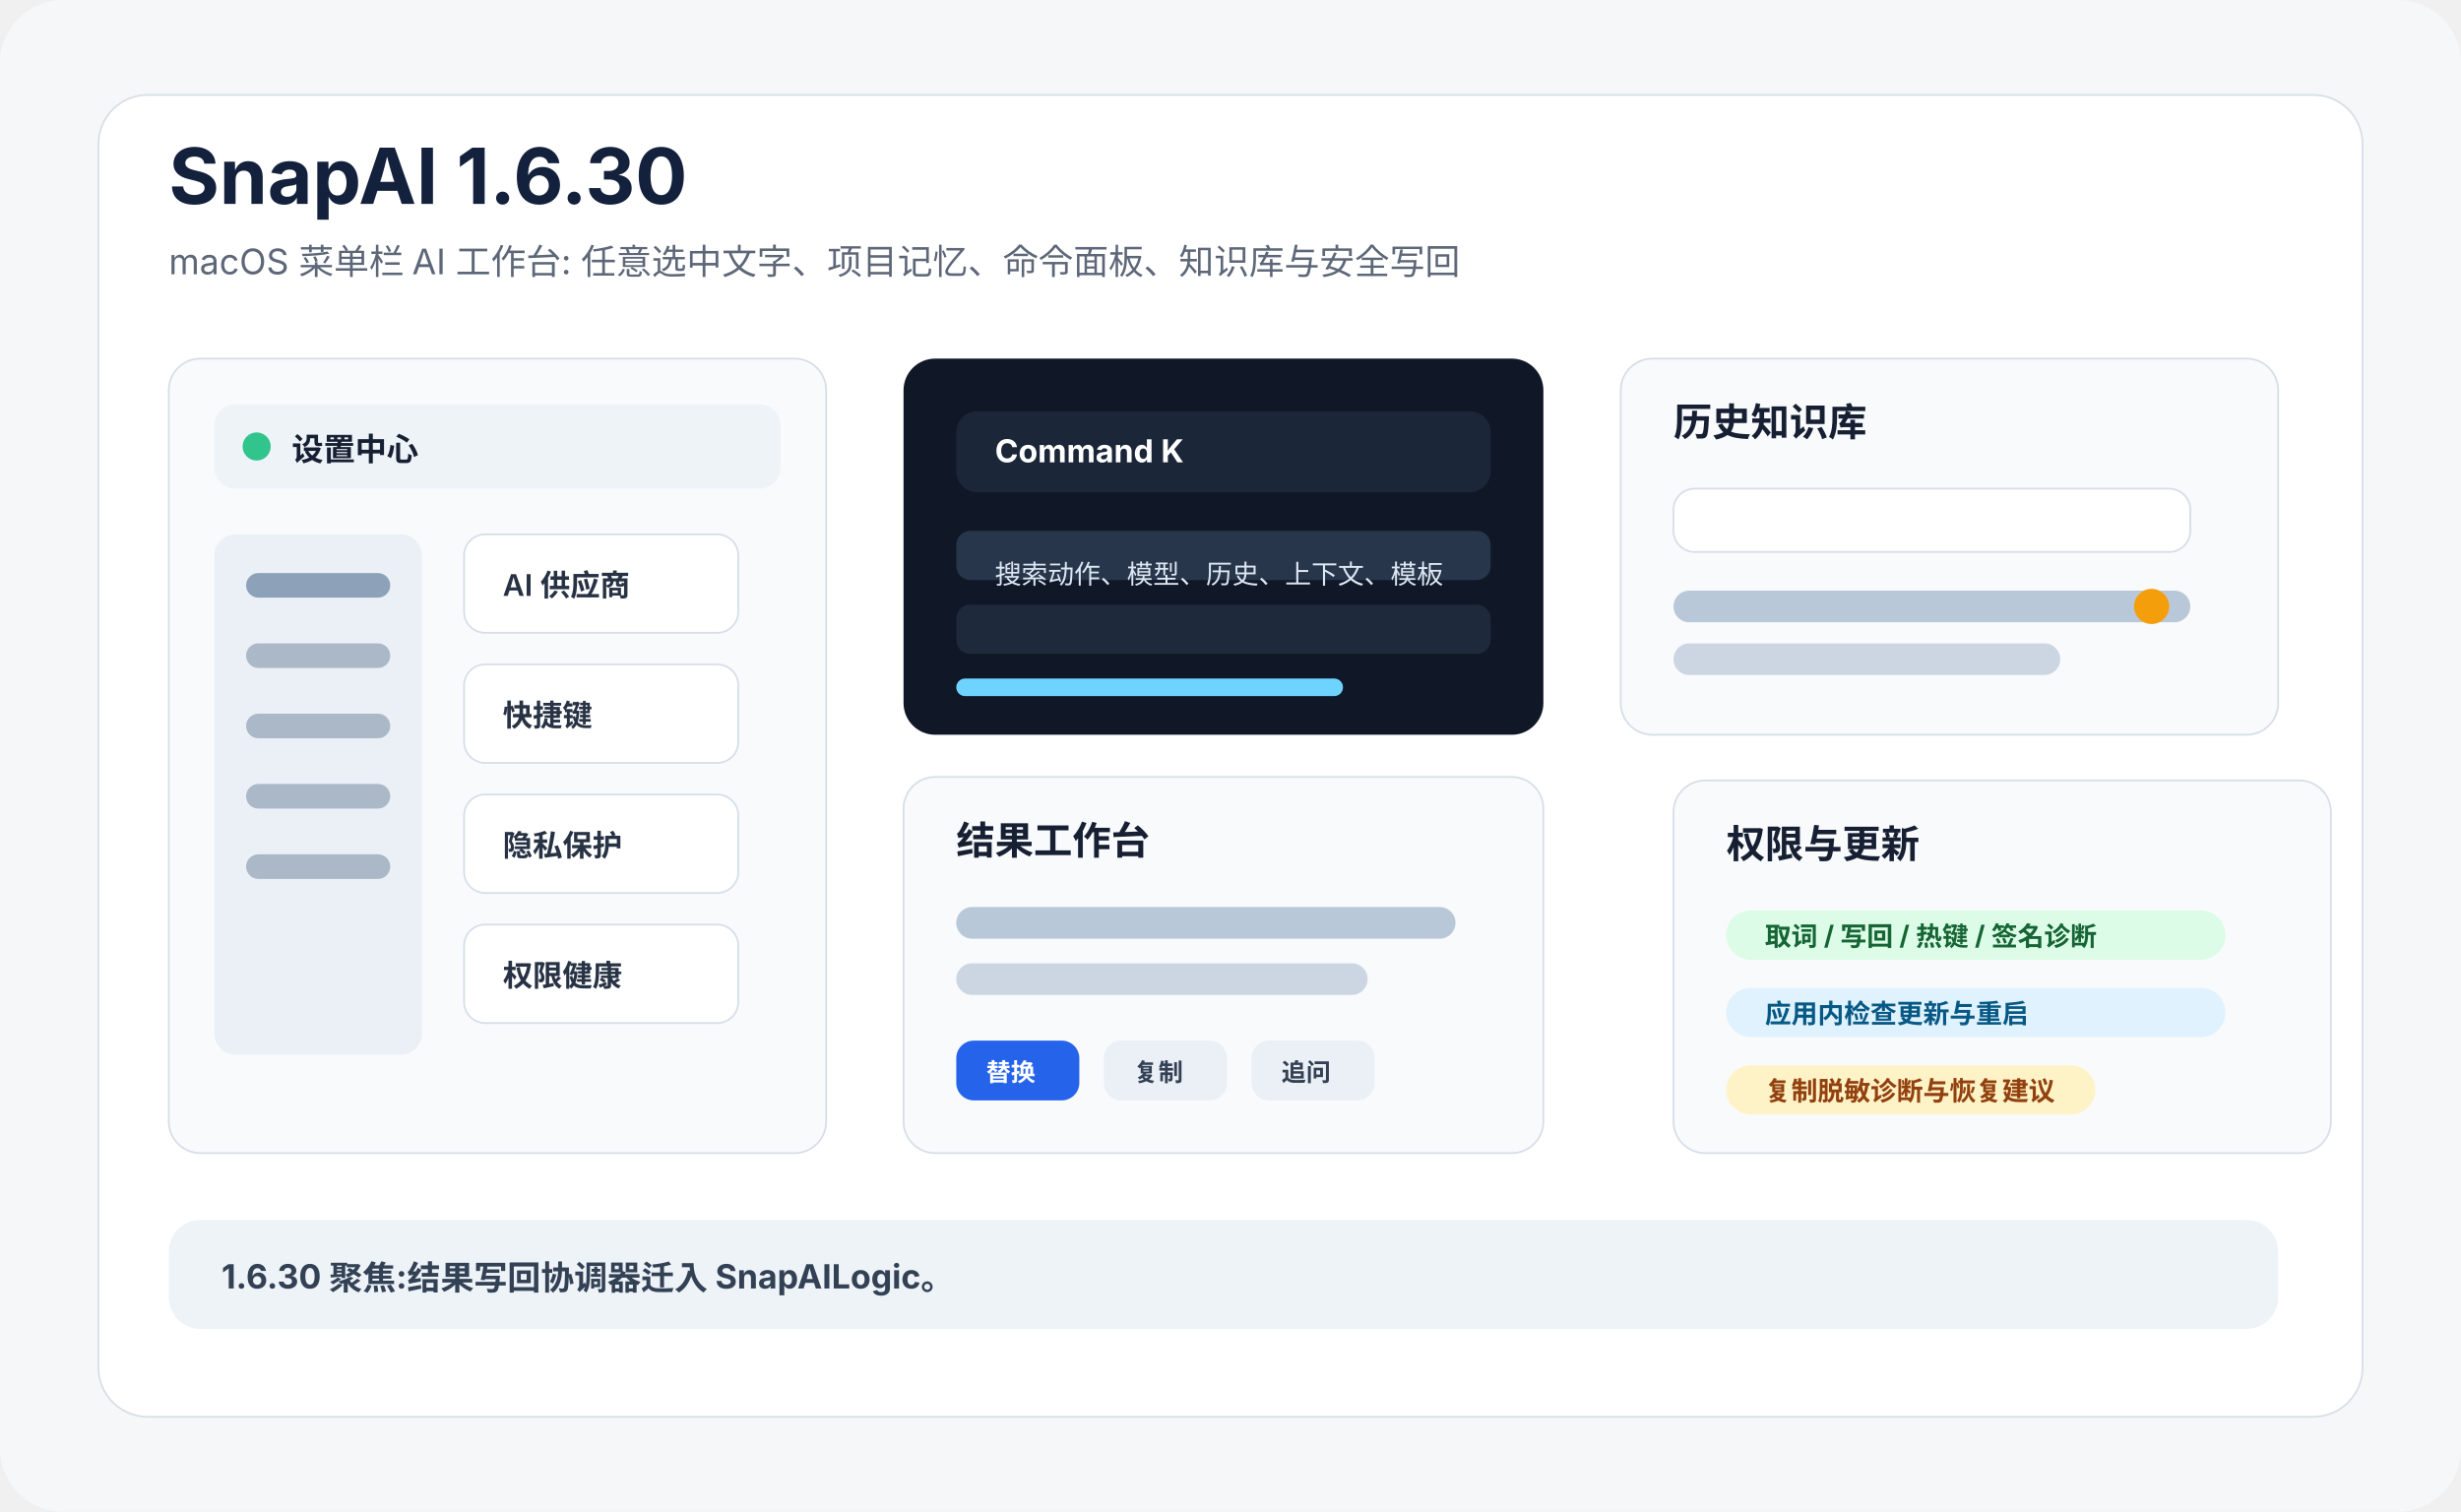
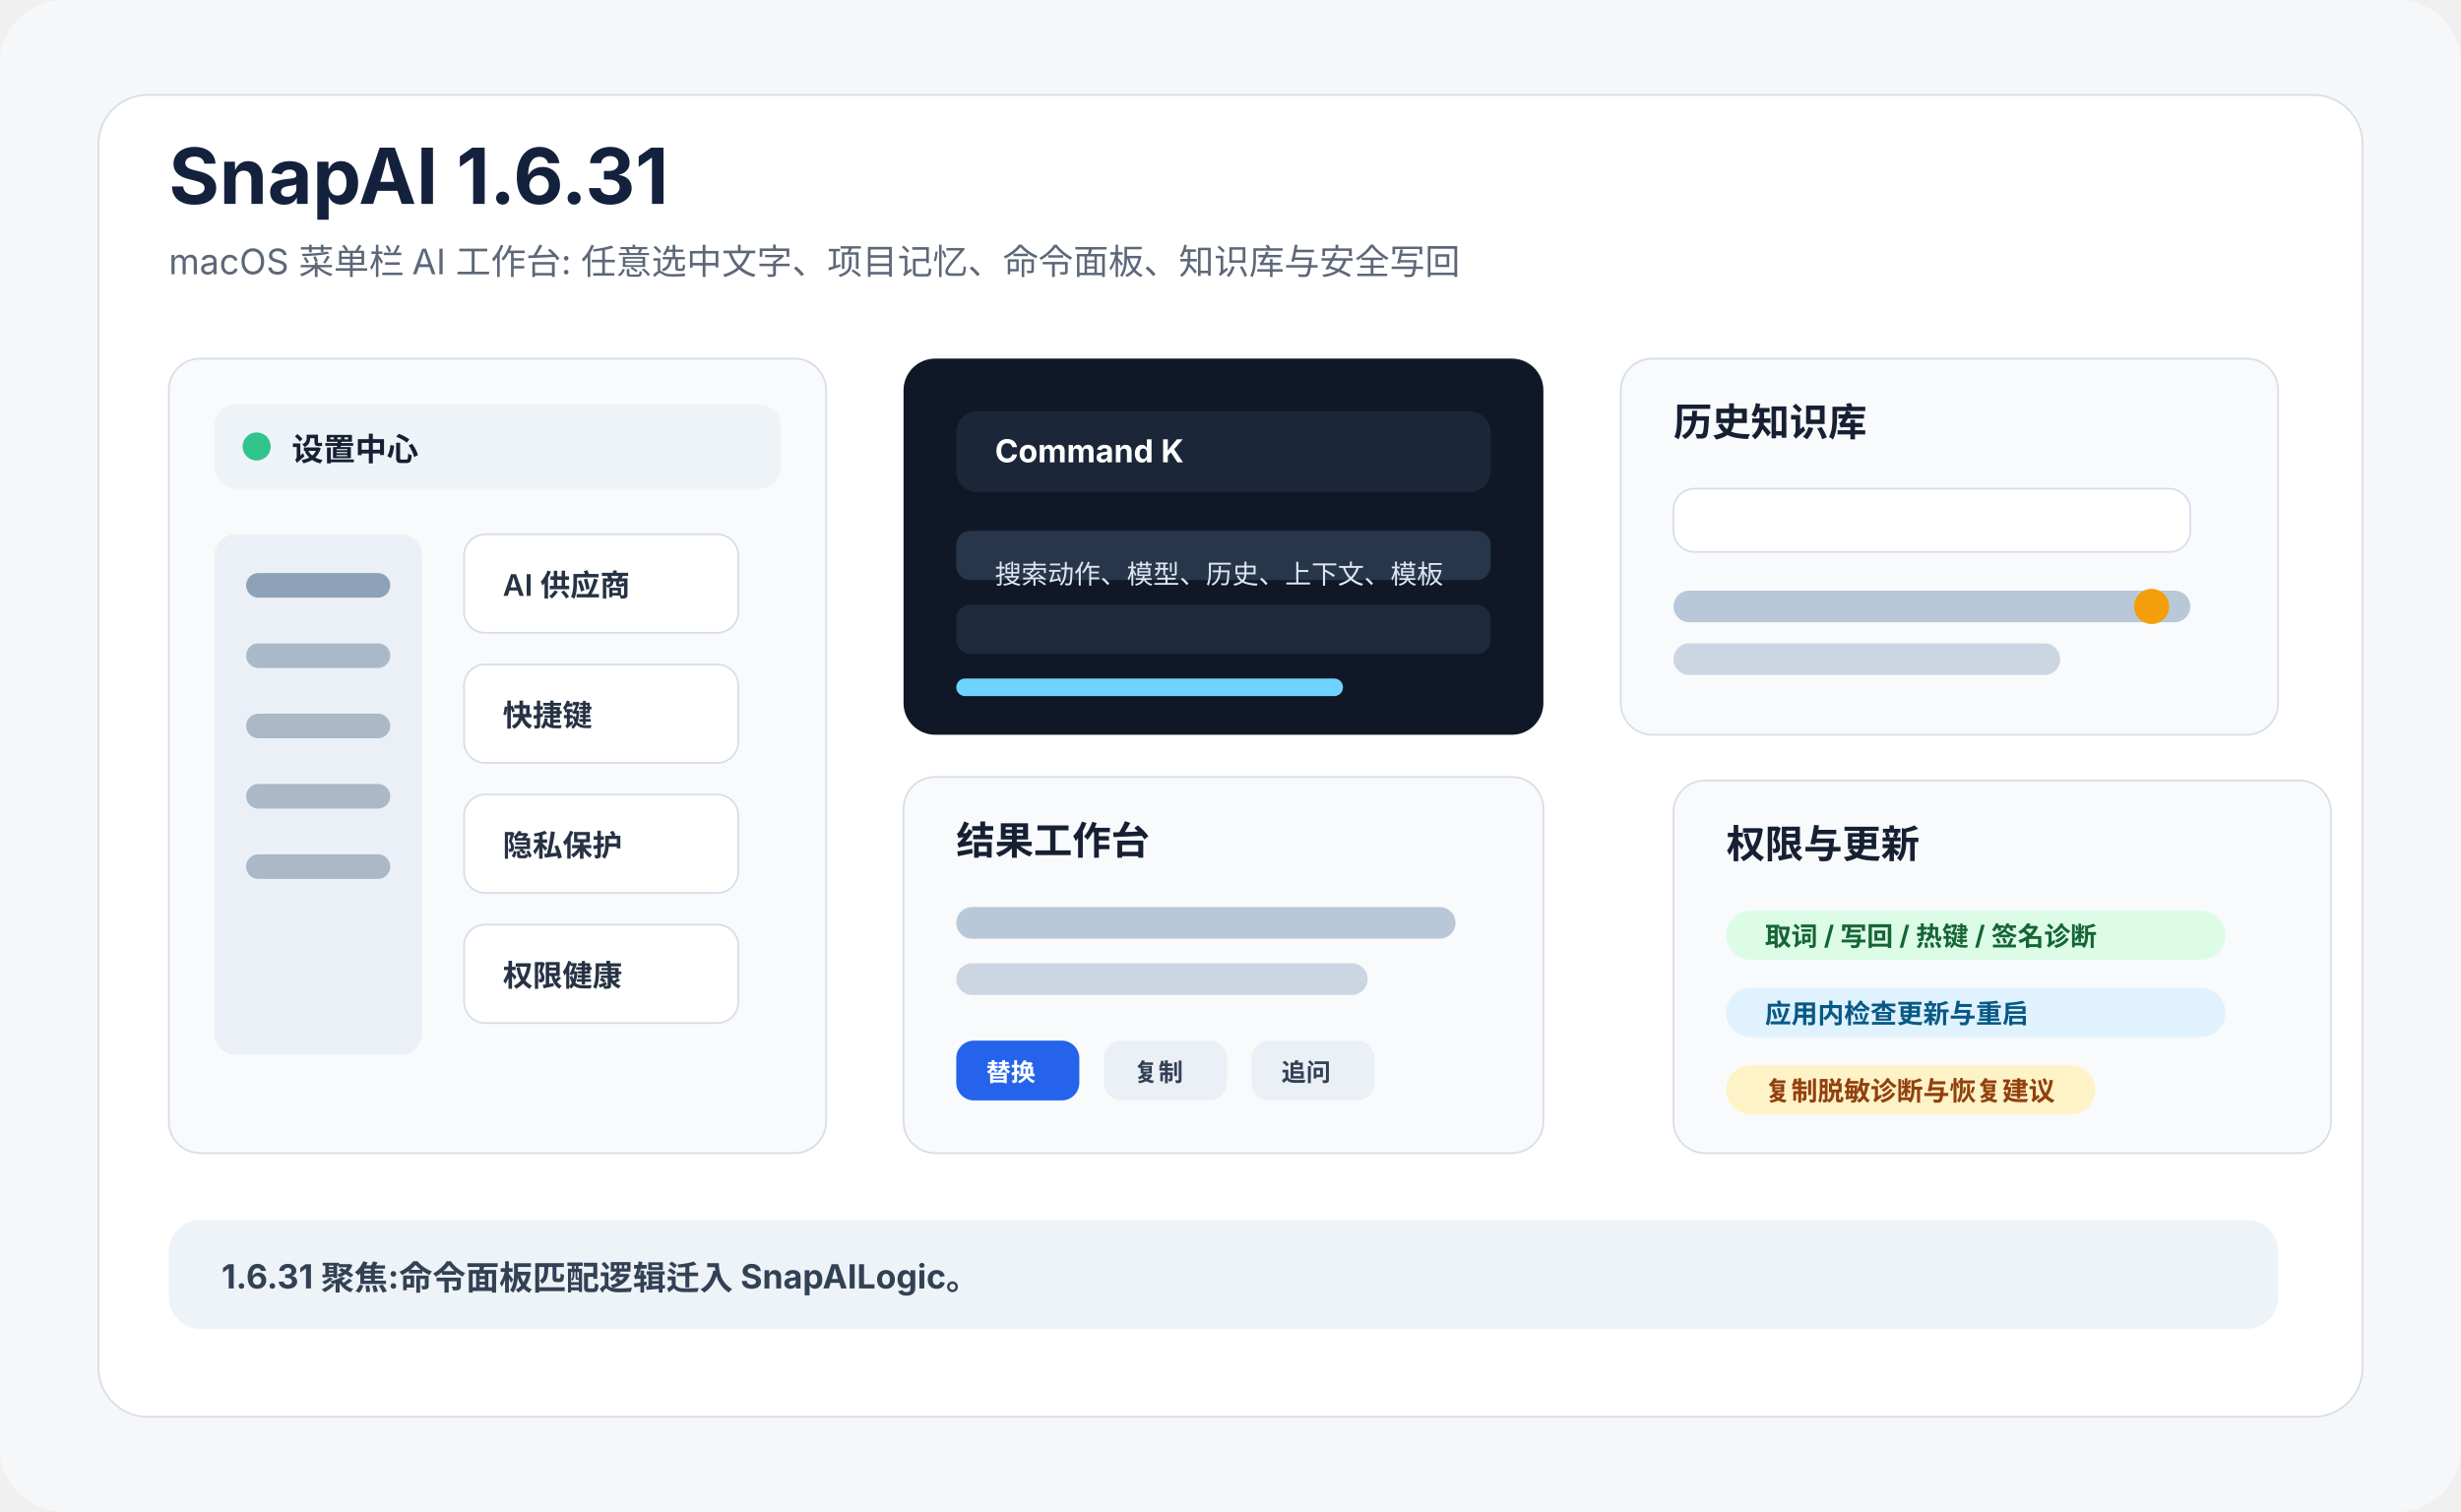
<svg xmlns="http://www.w3.org/2000/svg" width="1400" height="860" viewBox="0 0 1400 860" fill="none">
  <rect width="1400" height="860" rx="36" fill="#F5F7F9" />
  <rect x="56" y="54" width="1288" height="752" rx="28" fill="#FFFFFF" stroke="#D8DEE6" />
-   <text x="96" y="116" fill="#14213D" font-family="-apple-system,BlinkMacSystemFont,Segoe UI,sans-serif" font-size="44" font-weight="700">SnapAI 1.6.30</text>
+   <text x="96" y="116" fill="#14213D" font-family="-apple-system,BlinkMacSystemFont,Segoe UI,sans-serif" font-size="44" font-weight="700">SnapAI 1.6.31</text>
  <text x="96" y="156" fill="#5D6778" font-family="-apple-system,BlinkMacSystemFont,Segoe UI,sans-serif" font-size="20">macOS 菜单栏 AI 工作台: 任意选中文字、项目记忆、命令面板、知识库与安全写回</text>
  <rect x="96" y="204" width="374" height="452" rx="18" fill="#F8FAFC" stroke="#D7DEE8" />
  <rect x="122" y="230" width="322" height="48" rx="12" fill="#EEF3F8" />
  <circle cx="146" cy="254" r="8" fill="#31C48D" />
  <text x="166" y="262" fill="#172033" font-family="-apple-system,BlinkMacSystemFont,Segoe UI,sans-serif" font-size="18" font-weight="650">设置中心</text>
  <rect x="122" y="304" width="118" height="296" rx="12" fill="#EAF0F6" />
  <rect x="140" y="326" width="82" height="14" rx="7" fill="#8DA2B8" />
  <rect x="140" y="366" width="82" height="14" rx="7" fill="#AAB8C8" />
  <rect x="140" y="406" width="82" height="14" rx="7" fill="#AAB8C8" />
  <rect x="140" y="446" width="82" height="14" rx="7" fill="#AAB8C8" />
  <rect x="140" y="486" width="82" height="14" rx="7" fill="#AAB8C8" />
  <rect x="264" y="304" width="156" height="56" rx="12" fill="#FFFFFF" stroke="#D7DEE8" />
  <text x="286" y="339" fill="#273244" font-family="-apple-system,BlinkMacSystemFont,Segoe UI,sans-serif" font-size="17" font-weight="600">AI 供应商</text>
  <rect x="264" y="378" width="156" height="56" rx="12" fill="#FFFFFF" stroke="#D7DEE8" />
  <text x="286" y="413" fill="#273244" font-family="-apple-system,BlinkMacSystemFont,Segoe UI,sans-serif" font-size="17" font-weight="600">快捷键</text>
  <rect x="264" y="452" width="156" height="56" rx="12" fill="#FFFFFF" stroke="#D7DEE8" />
  <text x="286" y="487" fill="#273244" font-family="-apple-system,BlinkMacSystemFont,Segoe UI,sans-serif" font-size="17" font-weight="600">隐私保护</text>
  <rect x="264" y="526" width="156" height="56" rx="12" fill="#FFFFFF" stroke="#D7DEE8" />
  <text x="286" y="561" fill="#273244" font-family="-apple-system,BlinkMacSystemFont,Segoe UI,sans-serif" font-size="17" font-weight="600">权限健康</text>
  <rect x="514" y="204" width="364" height="214" rx="18" fill="#101827" />
  <rect x="544" y="234" width="304" height="46" rx="12" fill="#1B2738" />
  <text x="566" y="263" fill="#FFFFFF" font-family="-apple-system,BlinkMacSystemFont,Segoe UI,sans-serif" font-size="18" font-weight="650">Command K</text>
  <rect x="544" y="302" width="304" height="28" rx="8" fill="#27364A" />
  <rect x="544" y="344" width="304" height="28" rx="8" fill="#1E2A3B" />
  <rect x="544" y="386" width="220" height="10" rx="5" fill="#6ED3FF" />
  <text x="566" y="332" fill="#DDE7F3" font-family="-apple-system,BlinkMacSystemFont,Segoe UI,sans-serif" font-size="15">搜索动作、模型、历史、上下文、模板</text>
  <rect x="514" y="442" width="364" height="214" rx="18" fill="#F8FAFC" stroke="#D7DEE8" />
  <text x="544" y="486" fill="#172033" font-family="-apple-system,BlinkMacSystemFont,Segoe UI,sans-serif" font-size="22" font-weight="700">结果工作台</text>
  <rect x="544" y="516" width="284" height="18" rx="9" fill="#B9C8D8" />
  <rect x="544" y="548" width="234" height="18" rx="9" fill="#CCD6E2" />
  <rect x="544" y="592" width="70" height="34" rx="10" fill="#2563EB" />
  <rect x="628" y="592" width="70" height="34" rx="10" fill="#EAF0F6" />
  <rect x="712" y="592" width="70" height="34" rx="10" fill="#EAF0F6" />
  <text x="561" y="615" fill="#FFFFFF" font-family="-apple-system,BlinkMacSystemFont,Segoe UI,sans-serif" font-size="14" font-weight="700">替换</text>
  <text x="645" y="615" fill="#344054" font-family="-apple-system,BlinkMacSystemFont,Segoe UI,sans-serif" font-size="14" font-weight="700">复制</text>
  <text x="729" y="615" fill="#344054" font-family="-apple-system,BlinkMacSystemFont,Segoe UI,sans-serif" font-size="14" font-weight="700">追问</text>
  <rect x="922" y="204" width="374" height="214" rx="18" fill="#F8FAFC" stroke="#D7DEE8" />
  <text x="952" y="248" fill="#172033" font-family="-apple-system,BlinkMacSystemFont,Segoe UI,sans-serif" font-size="22" font-weight="700">历史知识库</text>
  <rect x="952" y="278" width="294" height="36" rx="12" fill="#FFFFFF" stroke="#D7DEE8" />
  <rect x="952" y="336" width="294" height="18" rx="9" fill="#B9C8D8" />
  <rect x="952" y="366" width="220" height="18" rx="9" fill="#CCD6E2" />
  <circle cx="1224" cy="345" r="10" fill="#F59E0B" />
  <rect x="952" y="444" width="374" height="212" rx="18" fill="#F8FAFC" stroke="#D7DEE8" />
  <text x="982" y="488" fill="#172033" font-family="-apple-system,BlinkMacSystemFont,Segoe UI,sans-serif" font-size="22" font-weight="700">权限与更新</text>
  <rect x="982" y="518" width="284" height="28" rx="14" fill="#DCFCE7" />
  <rect x="982" y="562" width="284" height="28" rx="14" fill="#E0F2FE" />
  <rect x="982" y="606" width="210" height="28" rx="14" fill="#FEF3C7" />
  <text x="1004" y="538" fill="#166534" font-family="-apple-system,BlinkMacSystemFont,Segoe UI,sans-serif" font-size="15" font-weight="650">取词 / 写回 / 热键 / 签名诊断</text>
  <text x="1004" y="582" fill="#075985" font-family="-apple-system,BlinkMacSystemFont,Segoe UI,sans-serif" font-size="15" font-weight="650">应用内检查更新与重启</text>
  <text x="1004" y="626" fill="#92400E" font-family="-apple-system,BlinkMacSystemFont,Segoe UI,sans-serif" font-size="15" font-weight="650">复制脱敏诊断与恢复建议</text>
  <rect x="96" y="694" width="1200" height="62" rx="18" fill="#EEF3F8" />
-   <text x="126" y="733" fill="#334155" font-family="-apple-system,BlinkMacSystemFont,Segoe UI,sans-serif" font-size="19" font-weight="650">1.6.30 聚焦:结果写回协调器迁入 SnapAILogic。</text>
+   <text x="126" y="733" fill="#334155" font-family="-apple-system,BlinkMacSystemFont,Segoe UI,sans-serif" font-size="19" font-weight="650">1.6.31 聚焦:命令面板匹配逻辑迁入 SnapAILogic。</text>
</svg>
